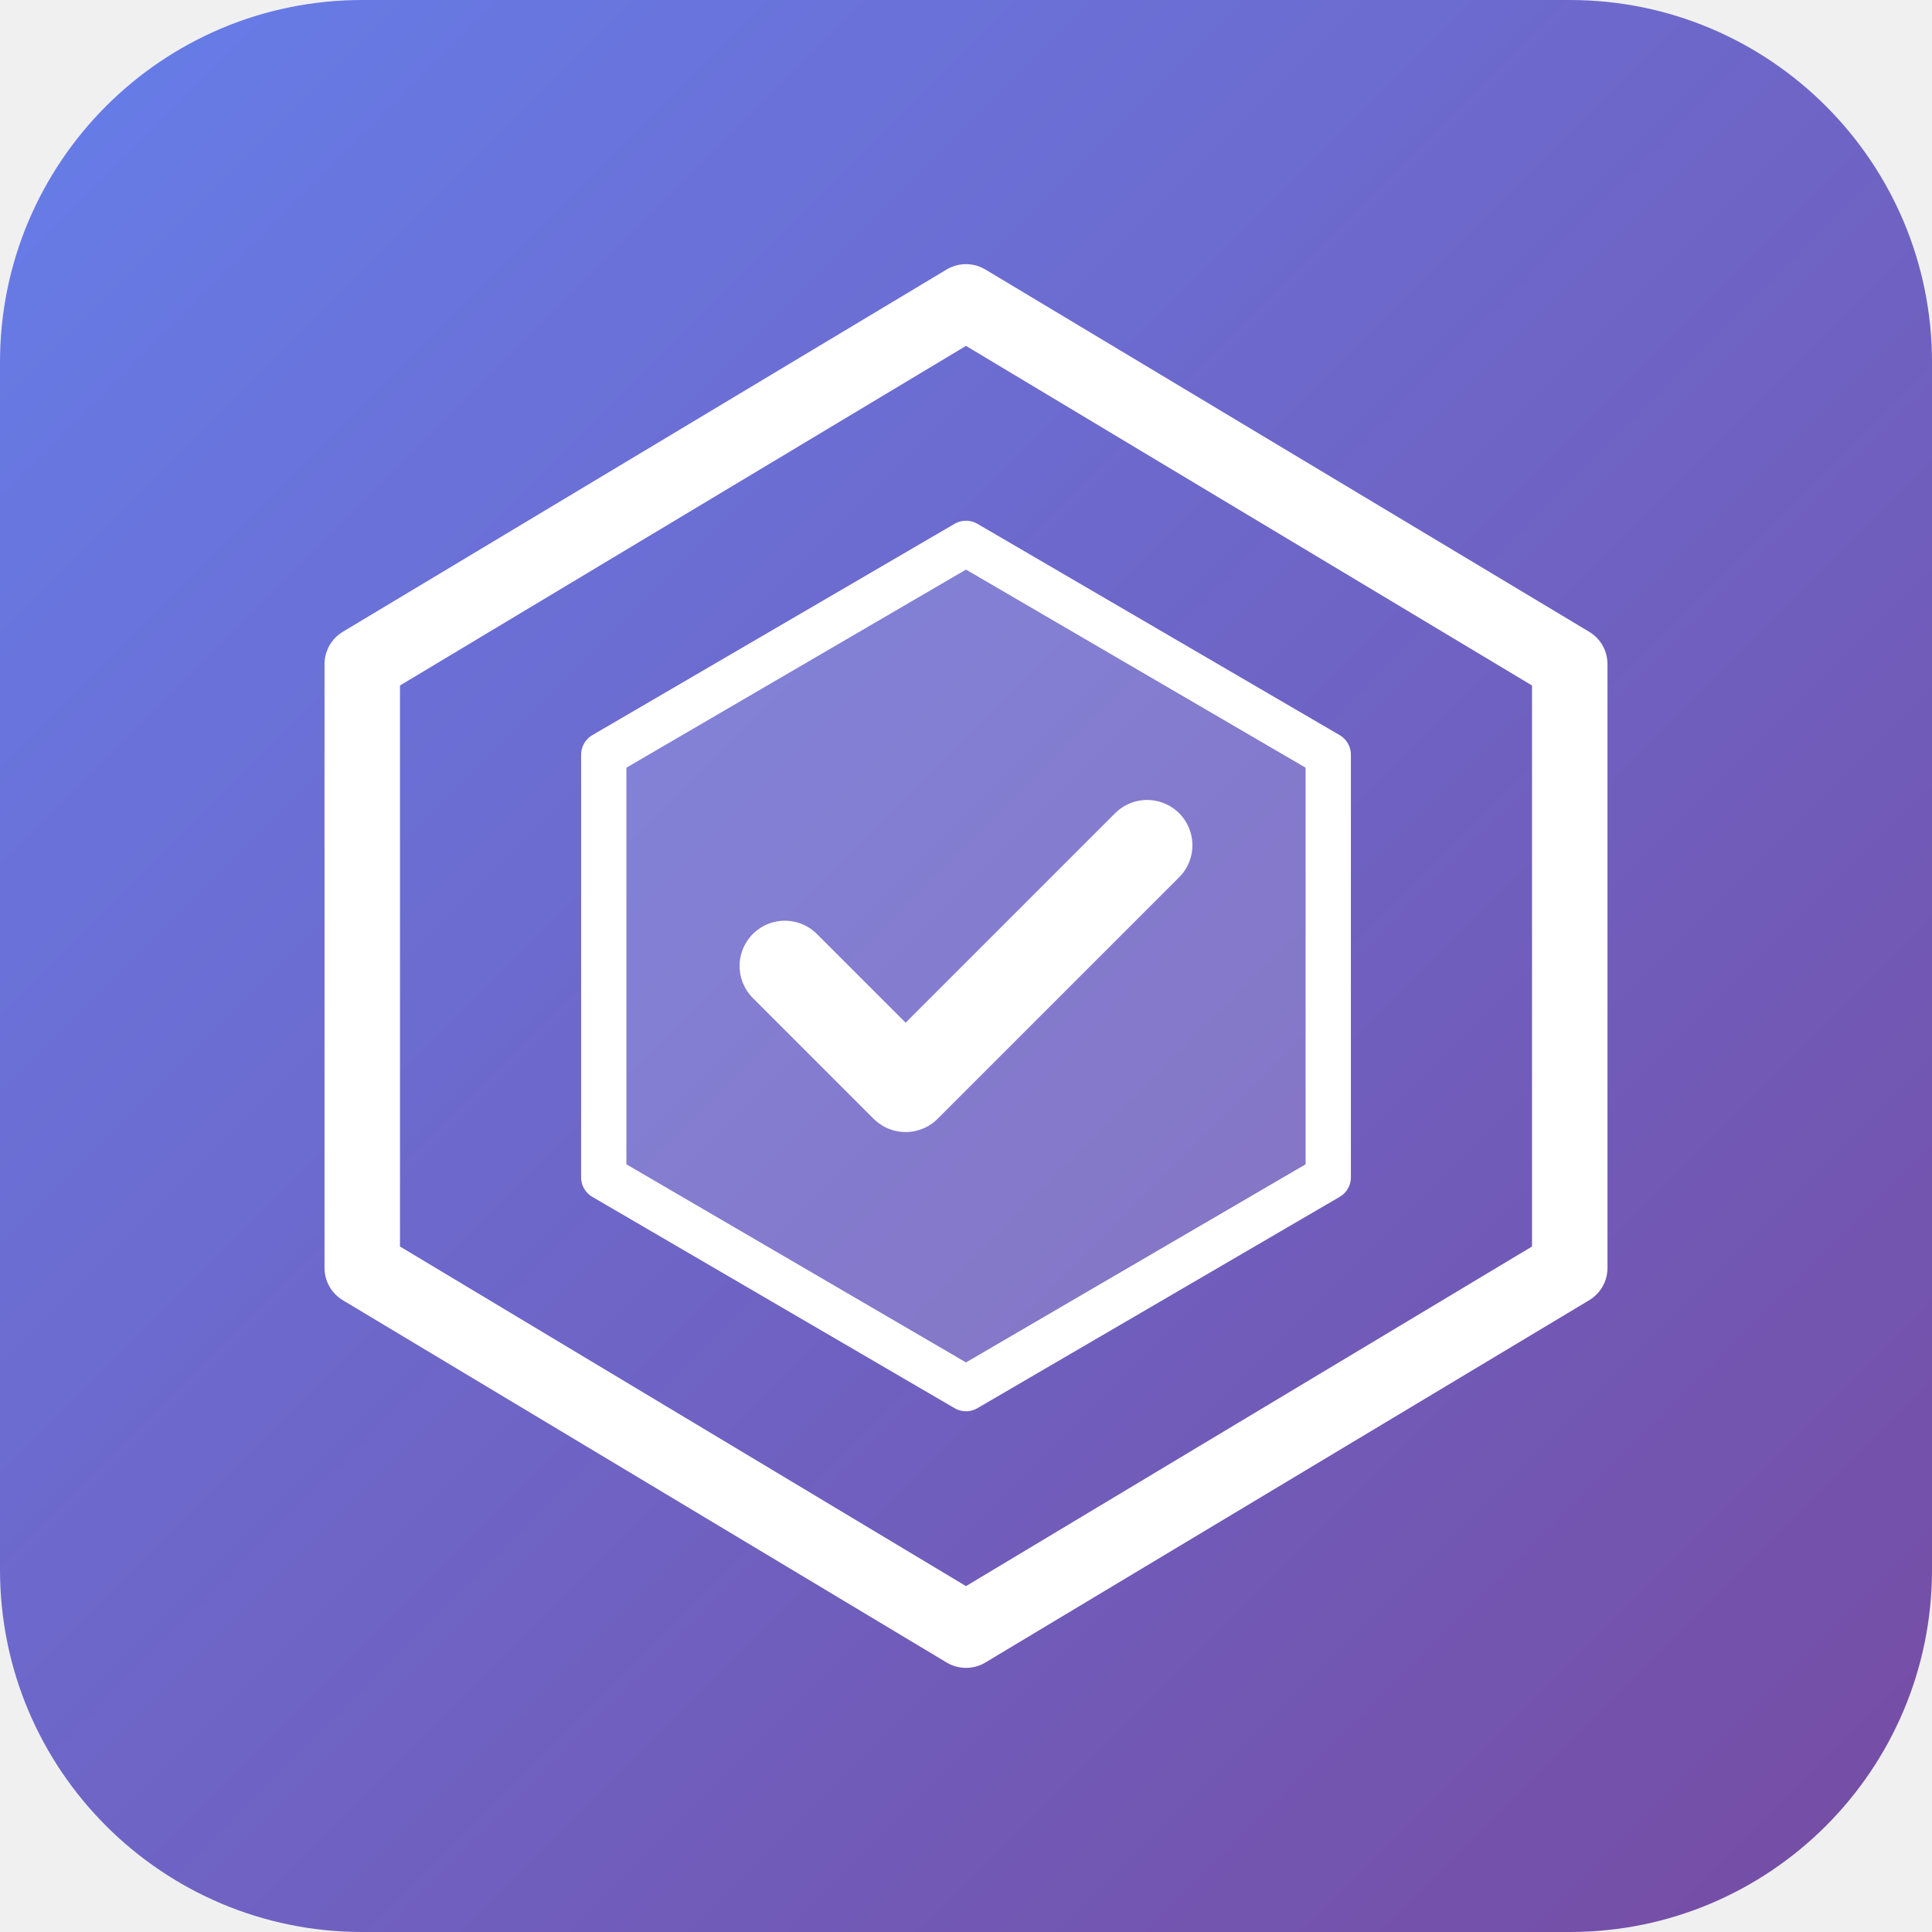
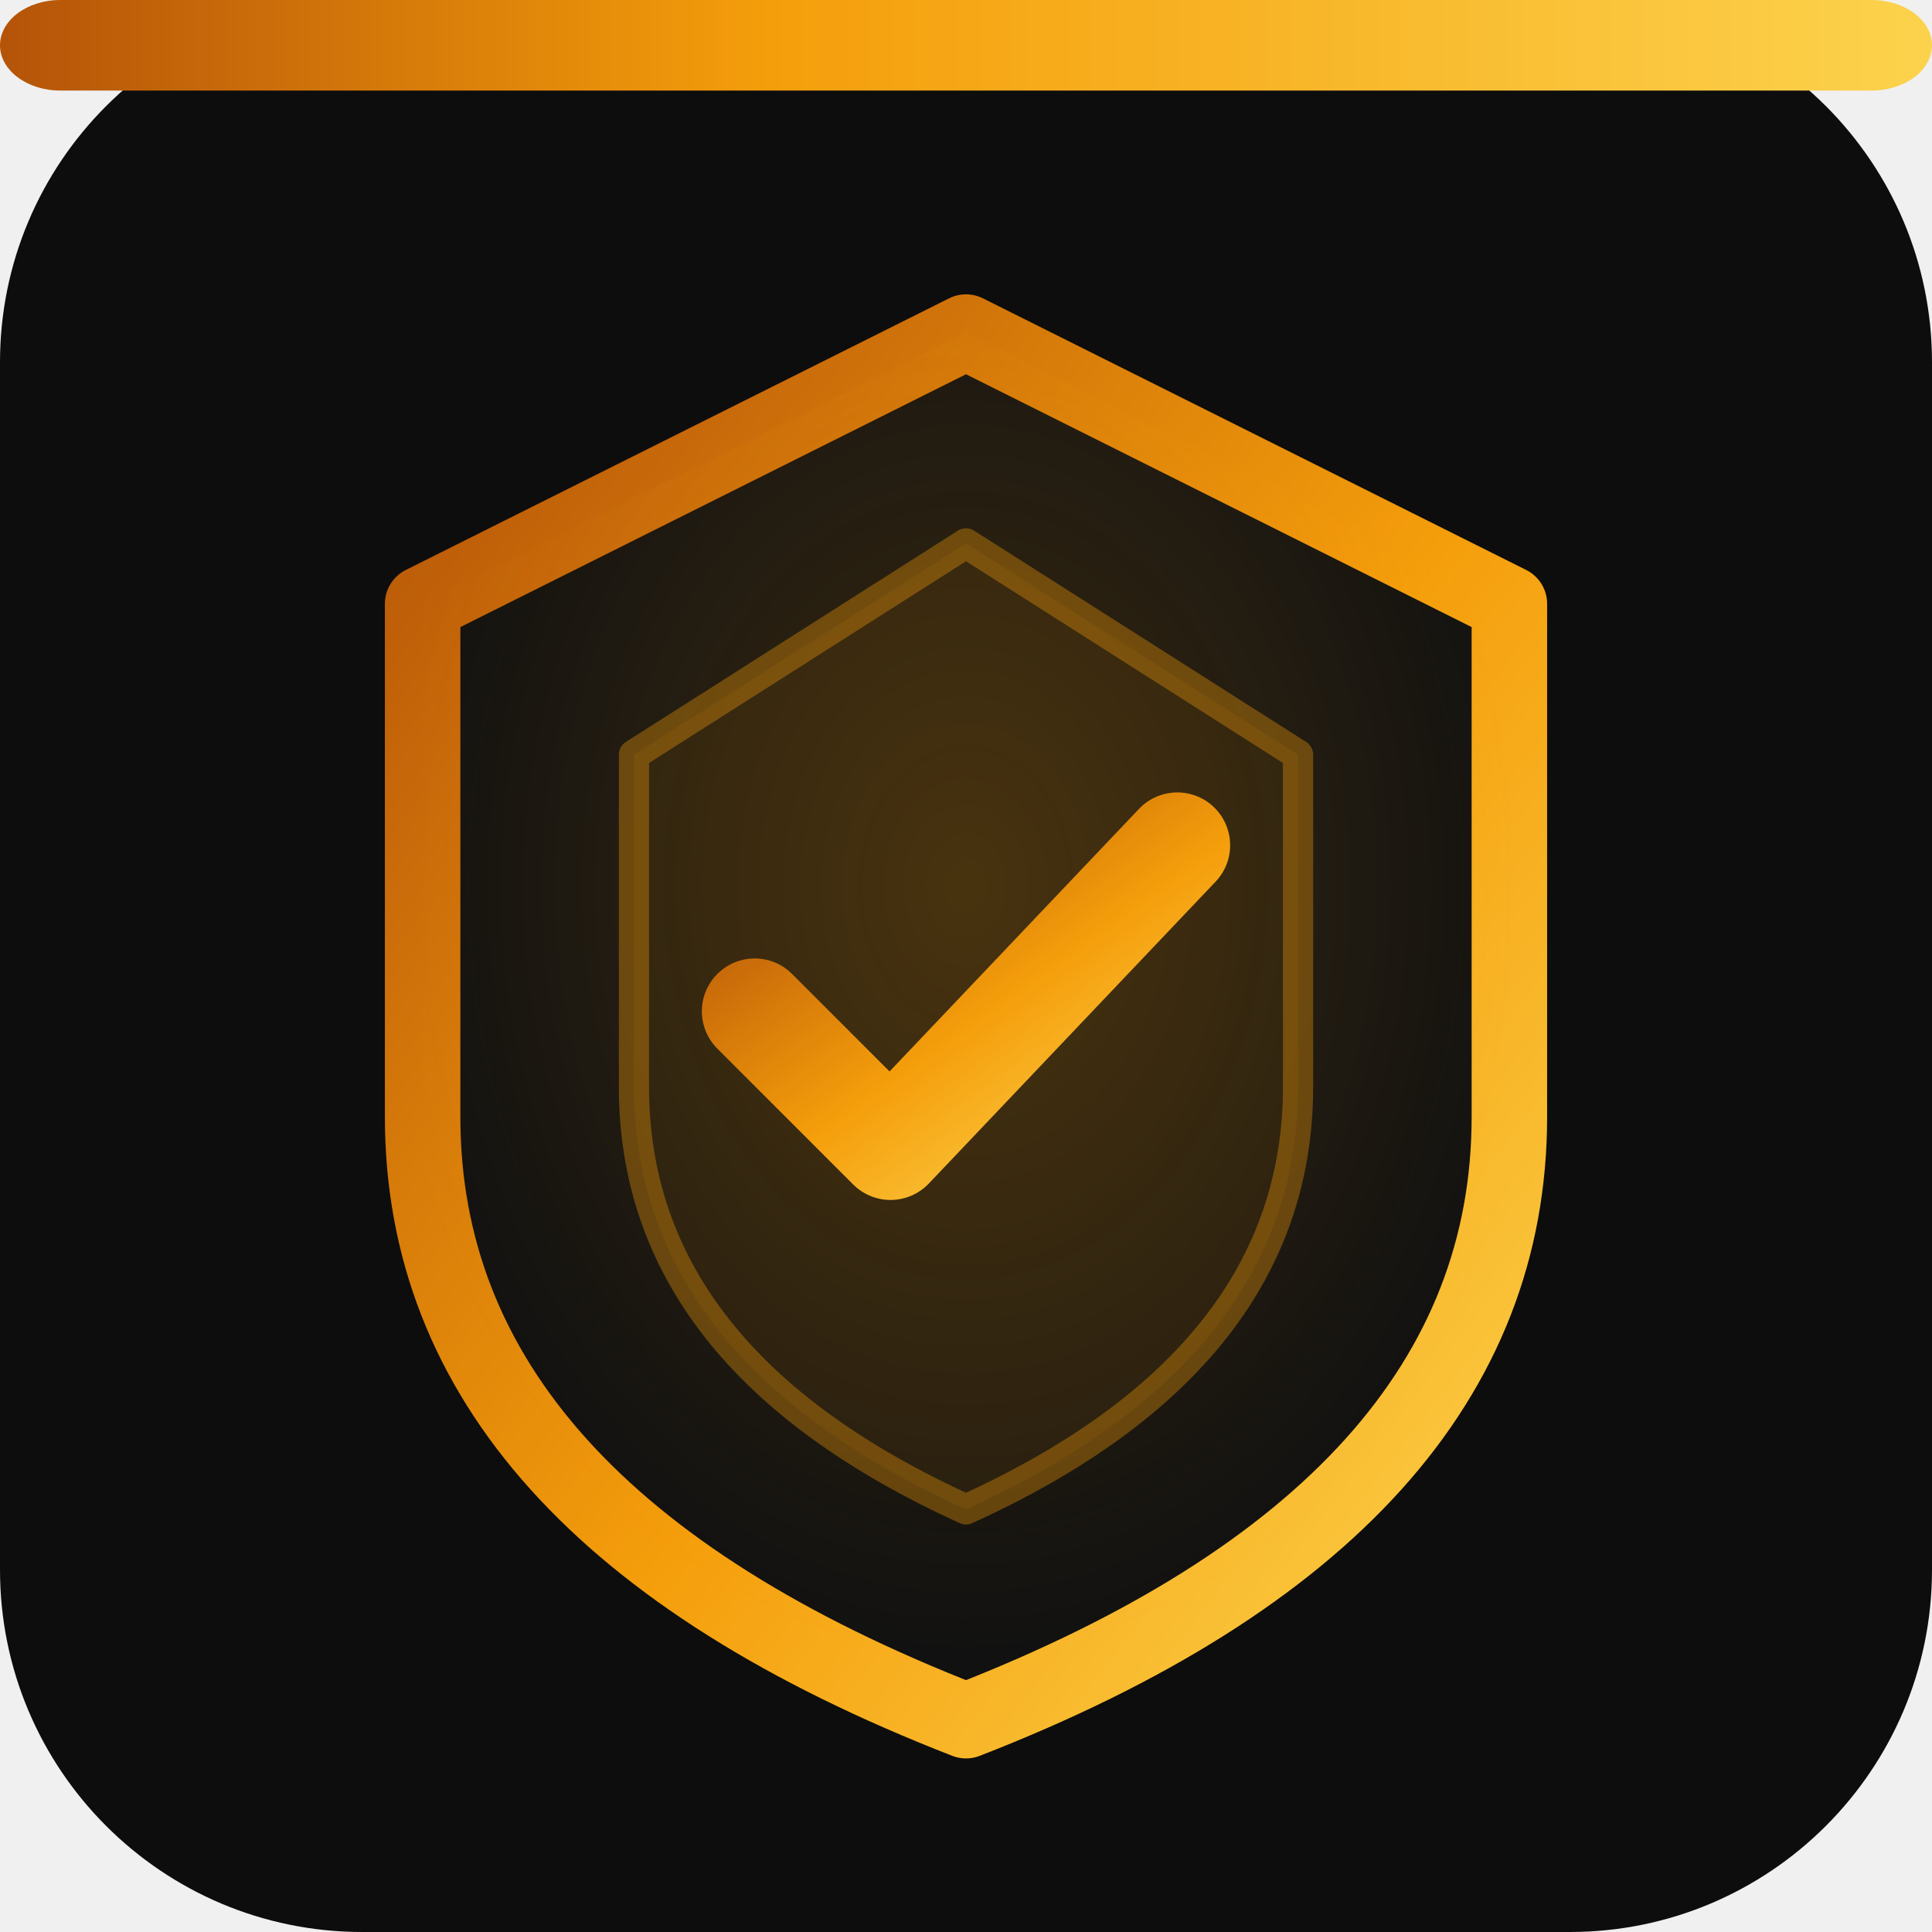
<svg xmlns="http://www.w3.org/2000/svg" viewBox="0 0 64 64">
  <defs>
-     <linearGradient id="g" x1="0%" y1="0%" x2="100%" y2="100%">
-       <stop offset="0%" stop-color="#667eea" />
-       <stop offset="100%" stop-color="#764ba2" />
+     <linearGradient id="amber" x1="0%" y1="0%" x2="100%" y2="100%">
+       <stop offset="0%" stop-color="#b45309" />
+       <stop offset="55%" stop-color="#f59e0b" />
+       <stop offset="100%" stop-color="#fcd34d" />
    </linearGradient>
+     <linearGradient id="stripe" x1="0%" y1="0%" x2="100%" y2="0%">
+       <stop offset="0%" stop-color="#b45309" />
+       <stop offset="40%" stop-color="#f59e0b" />
+       <stop offset="100%" stop-color="#fcd34d" />
+     </linearGradient>
+     <radialGradient id="shieldGlow" cx="50%" cy="40%" r="55%">
+       <stop offset="0%" stop-color="#f59e0b" stop-opacity="0.18" />
+       <stop offset="100%" stop-color="#f59e0b" stop-opacity="0" />
+     </radialGradient>
  </defs>
-   <rect width="64" height="64" rx="12" fill="url(#g)" />
-   <path d="M32 10 L52 22 V42 L32 54 L12 42 V22 Z" fill="none" stroke="#fff" stroke-width="2.5" stroke-linejoin="round" />
-   <path d="M32 18 L44 25 V39 L32 46 L20 39 V25 Z" fill="rgba(255,255,255,0.15)" stroke="#fff" stroke-width="1.5" stroke-linejoin="round" />
-   <path d="M26 32 L30 36 L38 28" fill="none" stroke="#fff" stroke-width="3" stroke-linecap="round" stroke-linejoin="round" />
+   <rect width="64" height="64" rx="12" fill="#0d0d0d" />
+   <rect x="0" y="0" width="64" height="3" rx="2" fill="url(#stripe)" />
+   <path d="M32 11 Q32 11 50 20 V37 Q50 50 32 57 Q14 50 14 37 V20 Z" fill="#111111" stroke="url(#amber)" stroke-width="2.5" stroke-linejoin="round" />
+   <path d="M32 11 Q32 11 50 20 V37 Q50 50 32 57 Q14 50 14 37 V20 Z" fill="url(#shieldGlow)" />
+   <path d="M32 18 Q32 18 43 25 V36 Q43 45 32 50 Q21 45 21 36 V25 Z" fill="rgba(245,158,11,0.08)" stroke="rgba(245,158,11,0.35)" stroke-width="1" stroke-linejoin="round" />
+   <path d="M25 33.5 L29.5 38 L39 28" fill="none" stroke="url(#amber)" stroke-width="3.5" stroke-linecap="round" stroke-linejoin="round" />
</svg>
